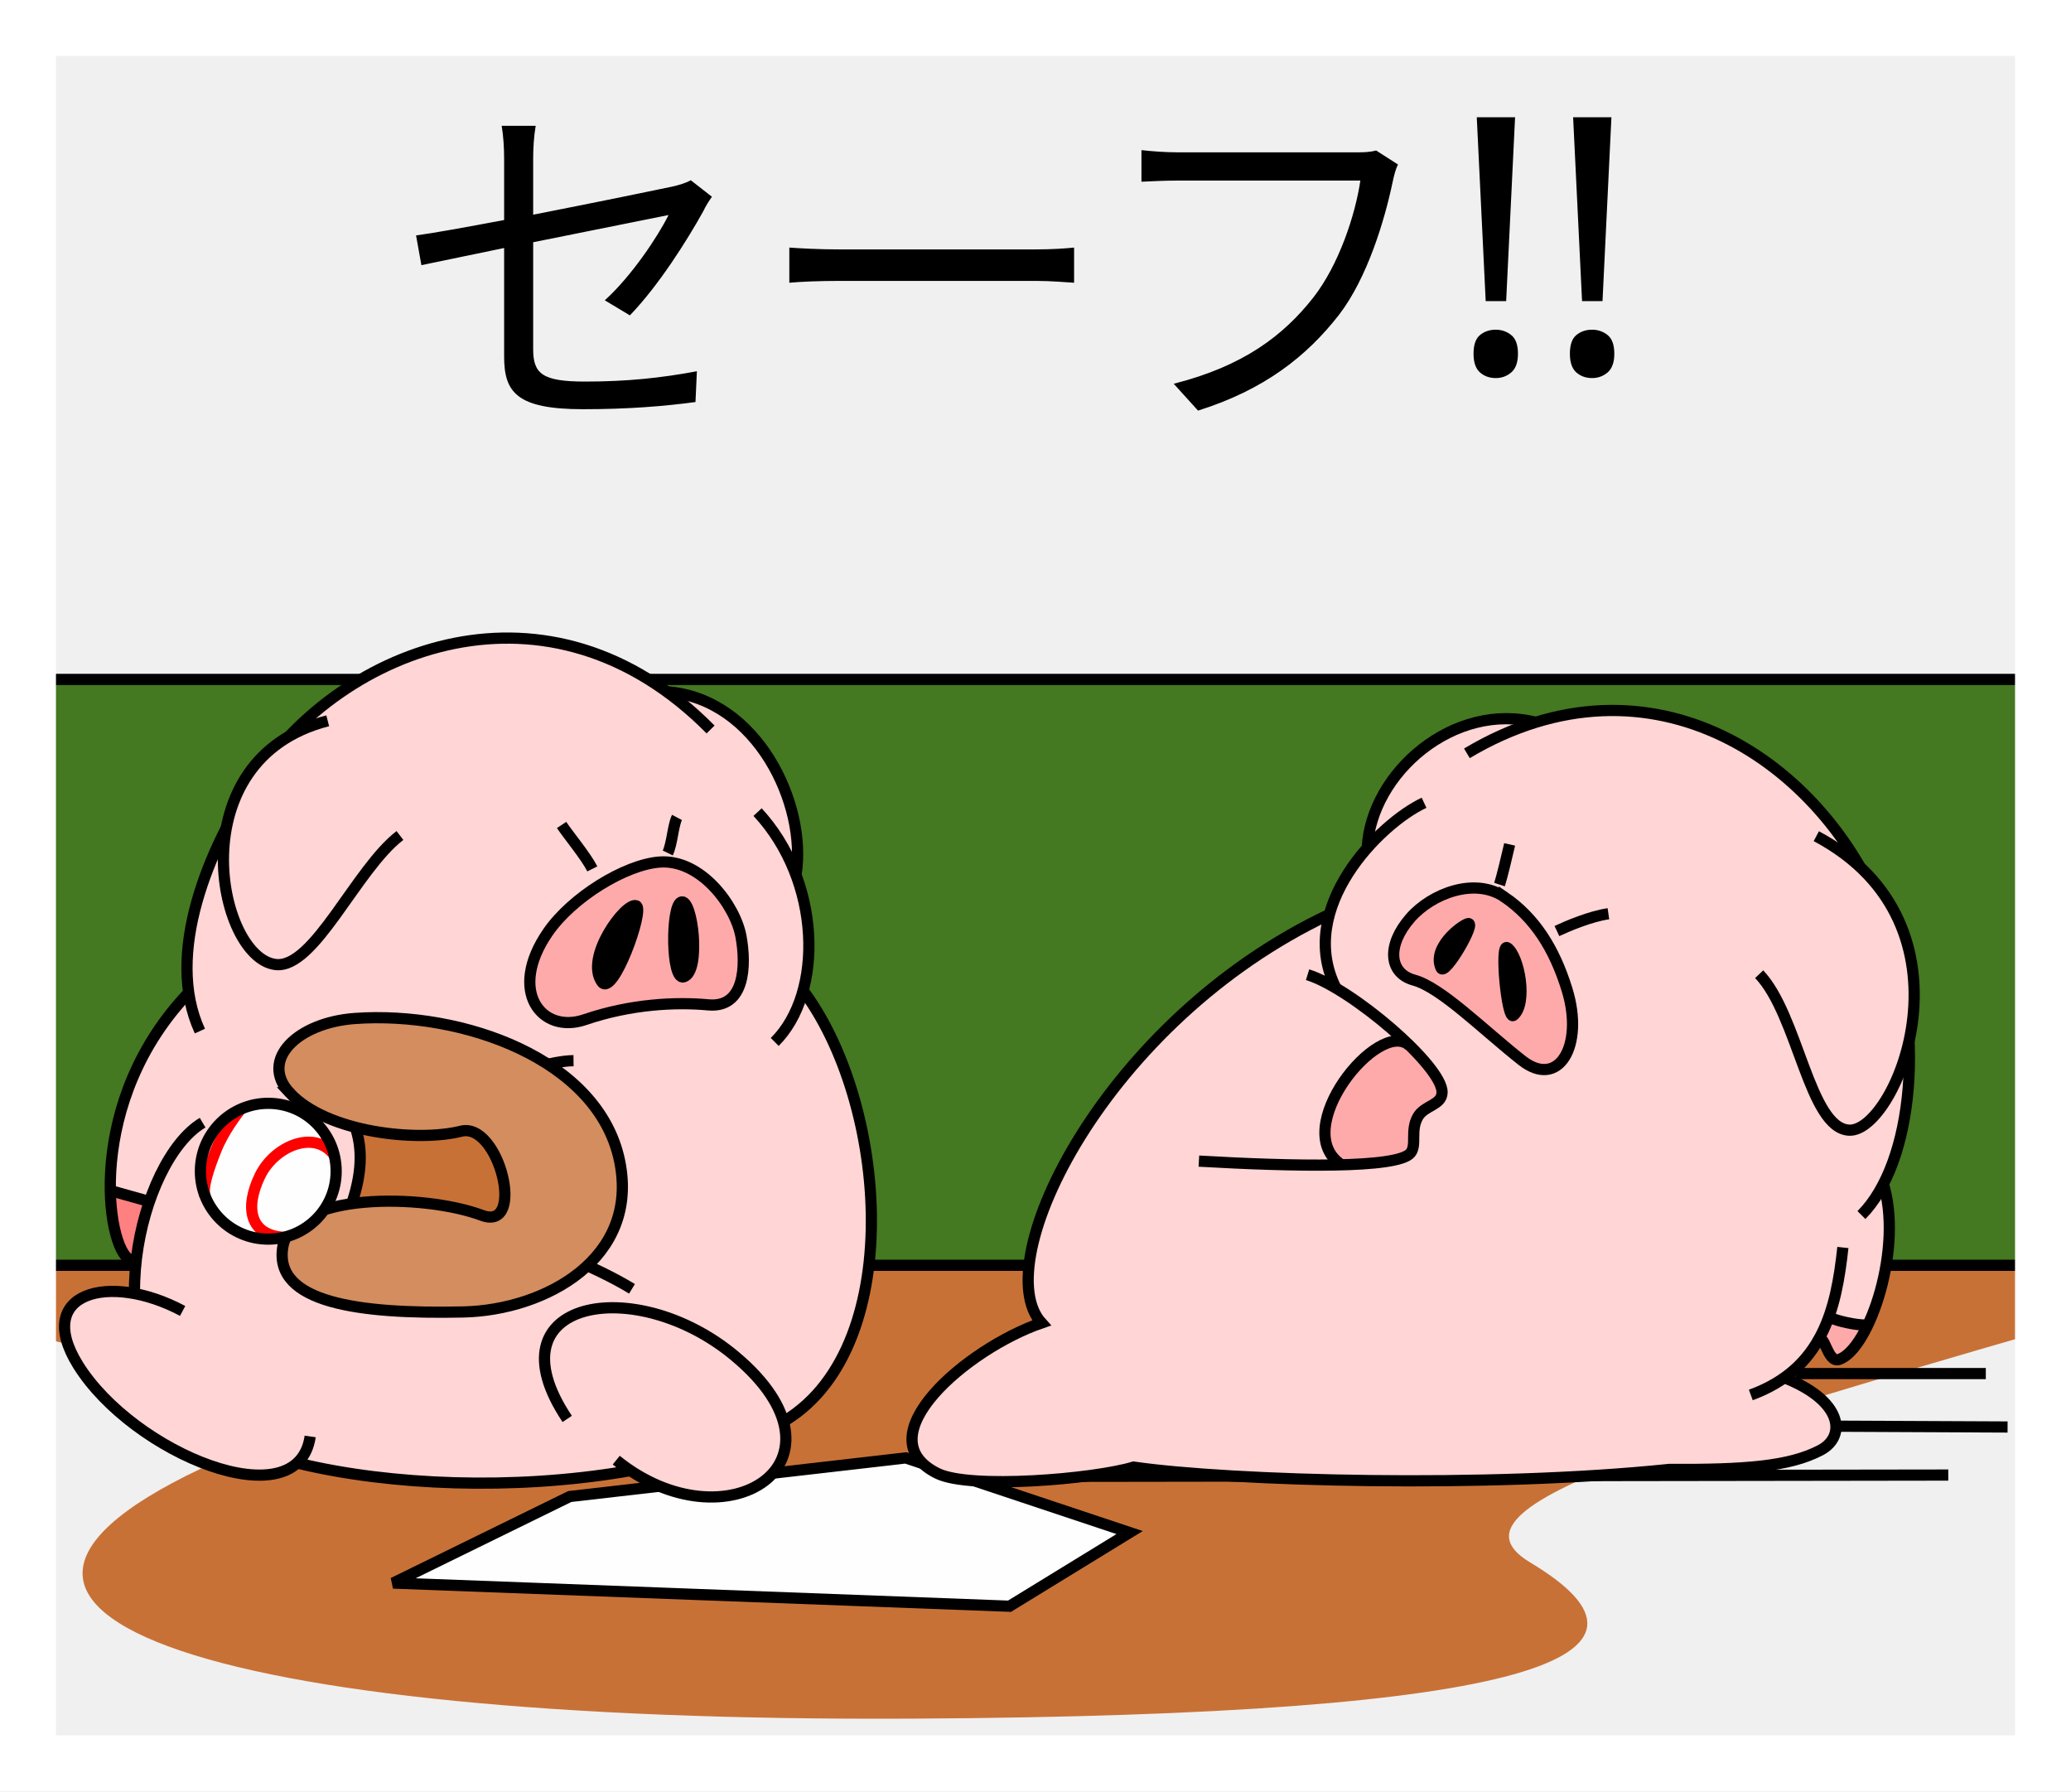
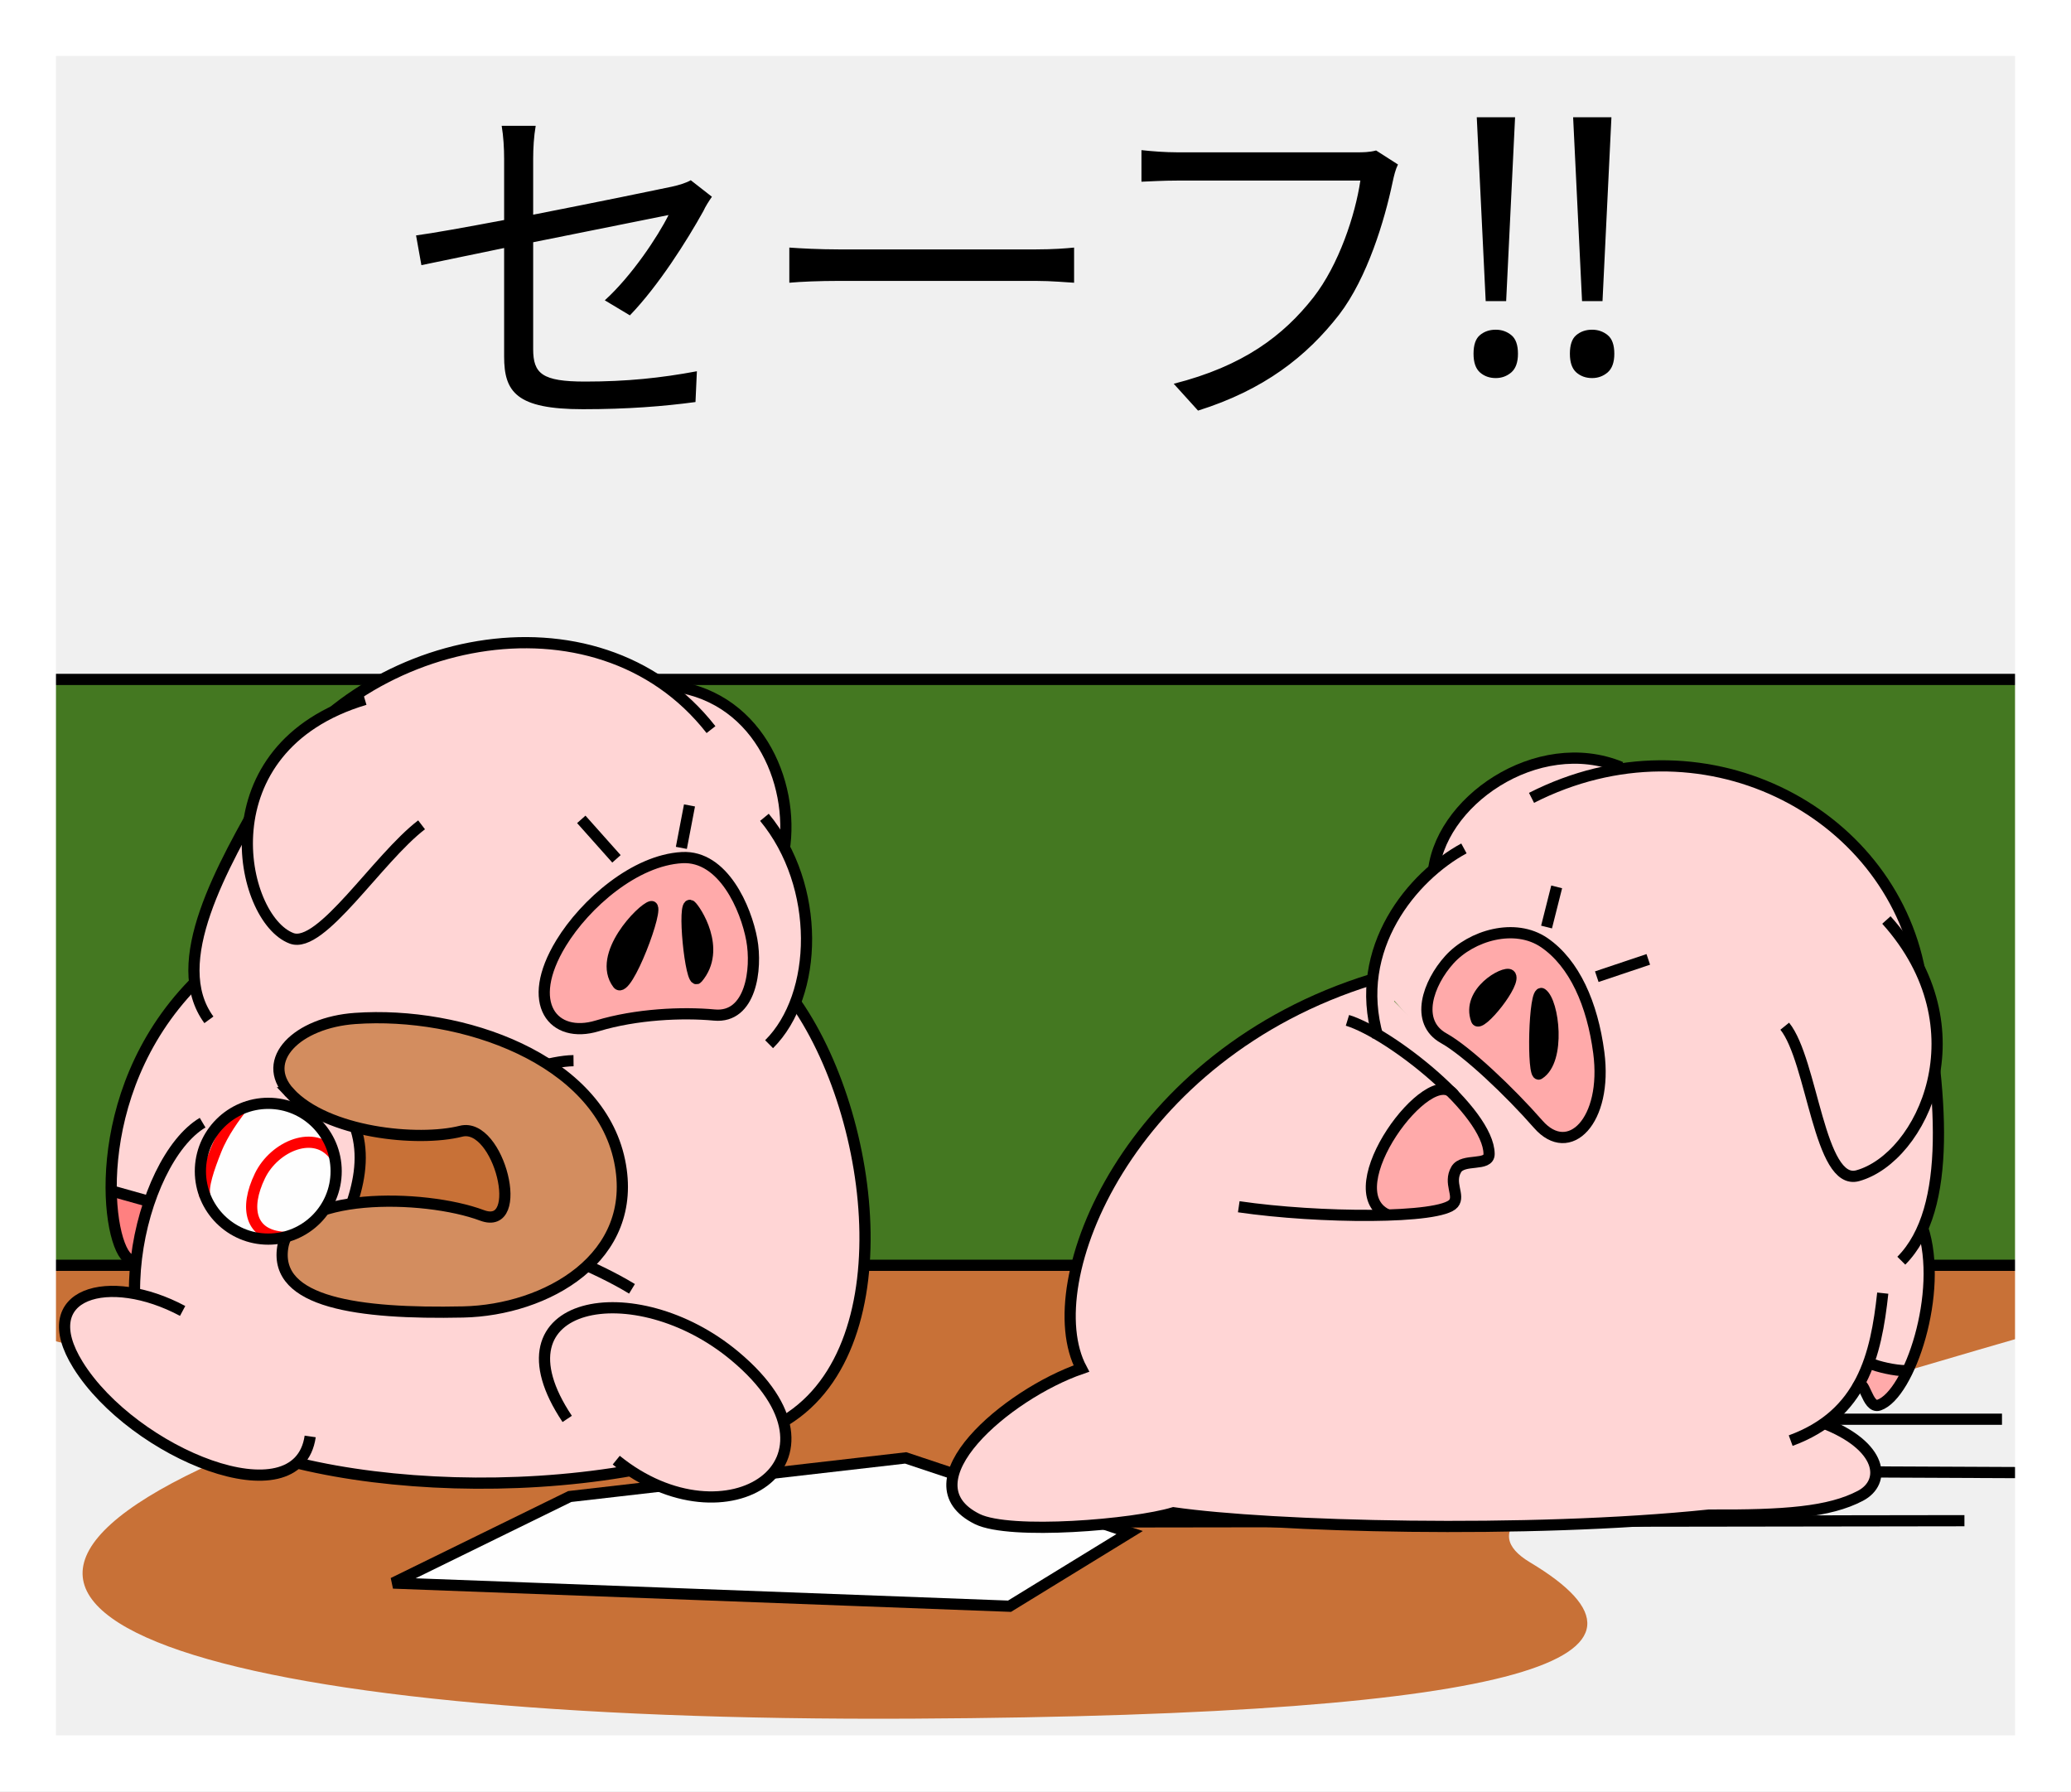
<svg xmlns="http://www.w3.org/2000/svg" width="370" height="320" id="svg3172" version="1.1">
  <defs id="defs3174" />
  <g id="layer1" transform="translate(0,-732.3622)" style="display:none">
    <path style="fill:none;stroke:#0000ff;stroke-width:1px;stroke-linecap:butt;stroke-linejoin:miter;stroke-opacity:1;display:inline" d="M 10,1042.362 360,742.362" id="path3025" />
    <path style="fill:none;stroke:#0000ff;stroke-width:1px;stroke-linecap:butt;stroke-linejoin:miter;stroke-opacity:1;display:inline" d="M 10,742.362 360,1042.362" id="path3027" />
    <path style="fill:none;stroke:#ff0000;stroke-width:1px;stroke-linecap:butt;stroke-linejoin:miter;stroke-opacity:1;display:inline" d="m 10,732.362 0,320" id="path3006" />
    <path style="fill:none;stroke:#ff0000;stroke-width:1px;stroke-linecap:butt;stroke-linejoin:miter;stroke-opacity:1;display:inline" d="m 360,732.362 0,320" id="path3010" />
    <path style="fill:none;stroke:#ff0000;stroke-width:1px;stroke-linecap:butt;stroke-linejoin:miter;stroke-opacity:1;display:inline" d="m 0,742.362 370,3e-5" id="path3016" />
    <path style="fill:none;stroke:#ff0000;stroke-width:1px;stroke-linecap:butt;stroke-linejoin:miter;stroke-opacity:1;display:inline" d="m 0,1042.362 370,0" id="path3018" />
  </g>
  <g id="layer9">
    <rect style="fill:#447821;fill-opacity:1;stroke:none" id="rect7332" width="589.518" height="106.028" x="-76.441" y="121.252" ry="0" />
    <path style="fill:#c87137;stroke:none" d="m -44.984,227.033 c 54.194,11.927 108.864,23.31 86.626,32.756 -65.77,27.938 -5.418,47.912 121.532,47.23 111.093,-0.597 138.137,-11.183 110.204,-27.902 -18.227,-10.91 30.004,-23.464 131.664,-52.891 z" id="path7299-6" />
    <path style="fill:#fefefe;fill-opacity:1;stroke:#000000;stroke-width:2;stroke-linecap:butt;stroke-linejoin:miter;stroke-opacity:1;display:inline" d="m 70.246,282.797 110.113,4.139 21.456,-13.159 -40.009,-13.336 -60.013,6.898 z" id="path6517" />
    <path style="fill:none;stroke:#000000;stroke-width:2;stroke-linecap:butt;stroke-linejoin:miter;stroke-opacity:1" d="m -44.484,226.033 449.841,0" id="path7330" />
    <path style="fill:none;stroke:#000000;stroke-width:2;stroke-linecap:butt;stroke-linejoin:miter;stroke-opacity:1" d="m -77.754,121.373 592.346,0" id="path7466" />
  </g>
  <g id="layer3">
-     <path style="fill:none;stroke:#000000;stroke-width:2;stroke-linecap:butt;stroke-linejoin:miter;stroke-opacity:1" d="m 175.593,263.755 172.48,-0.25" id="path7293" />
-     <path style="fill:none;stroke:#000000;stroke-width:2;stroke-linecap:butt;stroke-linejoin:miter;stroke-opacity:1" d="m 280.208,254.566 78.461,0.353" id="path7295" />
-     <path style="fill:none;stroke:#000000;stroke-width:2;stroke-linecap:butt;stroke-linejoin:miter;stroke-opacity:1" d="m 320.852,245.376 33.929,0" id="path7297" />
    <g transform="matrix(1.287162,0,0,1.287162,-336.0775,-211.7067)" style="stroke-width:1.554;display:inline" id="g5447">
-       <path id="path3386-32-4-9" d="m 287.824,302.344 c -14.867,15.308 -11.665,35.77 -8.496,37.281 1.718,0.819 1.972,-1.021 3.75,-1.631 l 64.172,-29.158 z" style="fill:#ffd5d5;stroke:none;display:inline" />
+       <path id="path3386-32-4-9" d="m 287.714,301.461 c -14.867,15.308 -11.555,36.653 -8.386,38.164 1.718,0.819 1.972,-1.021 3.75,-1.631 l 86.331,-34.083 -1.292,-26.965 -10.247,-12.014 z" style="fill:#ffd5d5;stroke:none;display:inline" />
      <path id="path3390-1-6" d="m 283.813,331.856 -7.381,-2.193 c -1.075,2.888 0.778,8.353 2.639,9.584 1.59,1.052 0.813,-0.749 3.598,-1.732 z" style="fill:#ff8080;stroke:none;display:inline" />
-       <path id="path3386-32-4" d="m 287.57,301.954 c -14.867,15.308 -11.665,35.77 -8.496,37.281 1.718,0.819 1.972,-1.021 3.75,-1.631" style="fill:none;stroke:#000000;stroke-width:1.554;stroke-linecap:butt;stroke-linejoin:miter;stroke-opacity:1;display:inline" />
+       <path id="path3386-32-4" d="m 287.901,301.071 c -14.867,15.308 -11.996,36.653 -8.827,38.164 1.718,0.819 1.972,-1.021 3.75,-1.631" style="fill:none;stroke:#000000;stroke-width:1.554;stroke-linecap:butt;stroke-linejoin:miter;stroke-opacity:1;display:inline" />
      <path id="path3388-2-1" d="m 276.311,329.681 7.415,2.08" style="fill:none;stroke:#000000;stroke-width:1.554;stroke-linecap:butt;stroke-linejoin:miter;stroke-opacity:1;display:inline" />
-       <path id="path5091-2-40-9-2-7-9" d="m 353.723,260.489 c 12.505,0.976 19.425,15.672 17.869,25.326" style="fill:#ffd5d5;stroke:#000000;stroke-width:1.554;stroke-linecap:butt;stroke-linejoin:miter;stroke-opacity:1;display:inline" />
-       <path id="path5093-4-9-4-4-11-5-5" d="m 368.743,309.043 c 6.849,-6.797 6.473,-22.361 -2.38,-31.898 l -6.522,-11.466 c -22.489,-22.762 -51.122,-11.442 -63.285,6.932 -6.322,9.55 -12.554,24.19 -7.598,34.924 z" style="fill:#ffd5d5;stroke:none;display:inline" />
-       <path id="path4041-2-8" d="m 359.728,265.719 c -22.489,-22.762 -51.122,-11.442 -63.285,6.932 -6.322,9.55 -12.554,24.19 -7.598,34.924" style="fill:none;stroke:#000000;stroke-width:1.554;stroke-linecap:butt;stroke-linejoin:miter;stroke-opacity:1;display:inline" />
-       <path id="path3327-4-4-9" d="m 289.222,320.287 c -8.822,5.243 -15.017,31.247 -1.936,40.957 14.376,10.671 57.005,12.96 81.163,1.276 18.45,-8.923 16.324,-43.843 4.338,-60.276" style="fill:#ffd5d5;stroke:#000000;stroke-width:1.554;stroke-linecap:butt;stroke-linejoin:miter;stroke-opacity:1;display:inline" />
+       <path id="path5091-2-40-9-2-7-9" d="m 353.546,259.601 c 12.505,0.976 17.931,13.304 16.376,22.958" style="fill:#ffd5d5;stroke:#000000;stroke-width:1.554;stroke-linecap:butt;stroke-linejoin:miter;stroke-opacity:1;display:inline" />
+       <path id="path4041-2-8" d="m 359.786,265.736 c -15.95,-20.41 -49.504,-13.119 -61.773,8.378 -6.08,10.653 -13.746,23.952 -7.92,31.9" style="fill:#ffd5d5;stroke:#000000;stroke-width:1.554;stroke-linecap:butt;stroke-linejoin:miter;stroke-opacity:1;display:inline" />
+       <path id="path3327-4-4-9" d="m 289.222,320.287 c -8.822,5.243 -15.017,31.247 -1.936,40.957 14.376,10.671 57.005,12.96 81.163,1.276 18.45,-8.923 14.583,-43.147 2.597,-59.58" style="fill:#ffd5d5;stroke:#000000;stroke-width:1.554;stroke-linecap:butt;stroke-linejoin:miter;stroke-opacity:1;display:inline" />
      <path id="path5089-8-7-0-8-2-1-7" d="m 348.82,343.346 c -10.704,-6.498 -27.253,-9.892 -28.342,-12.425 -0.555,-1.29 0.702,-2.918 -0.381,-4.771 -0.78,-1.335 -1.859,-2.638 -1.397,-4.328 0.948,-3.465 15.857,-10.072 22.005,-10.139" style="fill:none;stroke:#000000;stroke-width:1.554;stroke-linecap:butt;stroke-linejoin:miter;stroke-opacity:1;display:inline" />
-       <path id="path5093-4-9-4-4-11-5" d="m 366.25,277.185 c 8.852,9.536 9.229,25.101 2.38,31.898" style="fill:none;stroke:#000000;stroke-width:1.554;stroke-linecap:butt;stroke-linejoin:miter;stroke-opacity:1;display:inline" />
-       <path id="path5095-5-4-8-5-5-4" d="m 355.069,277.925 c -0.537,1.012 -0.684,3.699 -1.287,4.93" style="fill:none;stroke:#000000;stroke-width:1.554;stroke-linecap:butt;stroke-linejoin:miter;stroke-opacity:1;display:inline" />
-       <path id="path5097-5-8-8-5-2-3" d="m 339.048,278.971 c 0.926,1.392 3.393,4.357 4.265,6.095" style="fill:none;stroke:#000000;stroke-width:1.554;stroke-linecap:butt;stroke-linejoin:miter;stroke-opacity:1;display:inline" />
-       <path id="path5099-1-8-2-7-7-1" d="m 306.587,264.511 c -20.816,5.344 -15.343,32.847 -7.245,33.825 5.388,0.651 11.161,-13.227 17.271,-17.903" style="fill:#ffd5d5;stroke:#000000;stroke-width:1.554;stroke-linecap:butt;stroke-linejoin:miter;stroke-opacity:1;display:inline" />
-       <path id="path5101-7-2-4-1-6-2" d="m 352.647,284.116 c -4.779,0.358 -12.148,4.881 -15.5,9.75 -5.631,8.18 -0.859,14.174 5.121,12.128 6.4,-2.19 12.691,-2.473 17.142,-2.058 5.066,0.472 5.288,-5.421 4.536,-9.5 -0.795,-4.314 -5.575,-10.75 -11.3,-10.32 z" style="fill:#ffaaaa;stroke:#000000;stroke-width:1.554;stroke-linecap:butt;stroke-linejoin:miter;stroke-opacity:1;display:inline" />
-       <path id="path5105-1-4-55-1-28-14-3" d="m 344.644,300.767 c 1.541,2.142 5.989,-10.194 4.747,-10.59 -1.496,-0.478 -7.188,7.198 -4.747,10.59 z" style="fill:#000000;stroke:#000000;stroke-width:1.554;display:inline" />
-       <path id="path5107-1-5-1-5-2-3" d="m 355.613,289.682 c -1.402,0.669 -1.375,10.846 0.362,10.371 2.484,-0.679 1.223,-11.128 -0.362,-10.371 z" style="fill:#000000;stroke:#000000;stroke-width:1.554;display:inline" />
+       <path id="path5093-4-9-4-4-11-5" d="m 367.201,277.909 c 7.873,9.536 7.498,24.689 0.648,31.486" style="fill:#ffd5d5;stroke:#000000;stroke-width:1.554;stroke-linecap:butt;stroke-linejoin:miter;stroke-opacity:1;display:inline" />
+       <path id="path5095-5-4-8-5-5-4" d="m 356.801,276.256 -1.128,5.894" style="fill:none;stroke:#000000;stroke-width:1.554;stroke-linecap:butt;stroke-linejoin:miter;stroke-opacity:1;display:inline" />
+       <path id="path5097-5-8-8-5-2-3" d="m 341.783,278.193 4.881,5.479" style="fill:none;stroke:#000000;stroke-width:1.554;stroke-linecap:butt;stroke-linejoin:miter;stroke-opacity:1;display:inline" />
+       <path id="path5099-1-8-2-7-7-1" d="m 311.743,261.552 c -22.454,6.696 -17.433,30.442 -10.165,33.152 4.095,1.527 11.925,-11.078 18.036,-15.754" style="fill:#ffd5d5;stroke:#000000;stroke-width:1.554;stroke-linecap:butt;stroke-linejoin:miter;stroke-opacity:1;display:inline" />
+       <path id="path5101-7-2-4-1-6-2" d="m 355.766,283.5 c -6.524,0.358 -13.42,6.358 -16.773,11.843 -5.179,8.474 -1.051,13.345 4.998,11.512 5.406,-1.638 11.817,-1.921 16.268,-1.506 5.066,0.472 5.938,-6.38 5.186,-10.459 -0.795,-4.314 -3.947,-11.705 -9.679,-11.39 z" style="fill:#ffaaaa;stroke:#000000;stroke-width:1.554;stroke-linecap:butt;stroke-linejoin:miter;stroke-opacity:1;display:inline" />
+       <path id="path5105-1-4-55-1-28-14-3" d="m 346.86,301.014 c 1.205,1.604 5.907,-10.982 4.631,-10.716 -1.249,0.261 -7.611,6.749 -4.631,10.716 z" style="fill:#000000;stroke:#000000;stroke-width:1.554;display:inline" />
+       <path id="path5107-1-5-1-5-2-3" d="m 356.975,290.179 c -1.22,-0.962 -0.006,11.121 0.907,10.057 3.455,-4.026 -0.306,-9.583 -0.907,-10.057 z" style="fill:#000000;stroke:#000000;stroke-width:1.554;display:inline" />
      <path id="path3333-4-9-7" d="m 286.449,346.415 c -10.239,-5.463 -20.743,-2.515 -14.523,7.493 7.642,12.296 30.525,21.644 32.228,9.926" style="fill:#ffd5d5;stroke:#000000;stroke-width:1.554;stroke-linecap:butt;stroke-linejoin:miter;stroke-opacity:1;display:inline" />
      <path id="path5103-8-1-4-9-88-1" d="m 346.634,367.125 c 15.256,12.37 34.002,0.218 16.477,-14.439 -13.872,-11.603 -34.325,-7.819 -23.284,8.716" style="fill:#ffd5d5;stroke:#000000;stroke-width:1.554;stroke-linecap:butt;stroke-linejoin:miter;stroke-opacity:1;display:inline" />
    </g>
-     <g style="stroke-width:1.554;display:inline" id="g6671" transform="matrix(1.287162,0,0,1.287162,-365.6822,-211.7067)">
-       <path id="path5089-8-7-0-8-2-9-3-0" d="m 545.264,328.891 c 2.954,8.94 -1.815,23.16 -6.05,24.622 -1.696,0.585 -2.048,-4.124 -2.981,-2.518 -1.219,2.159 -3.647,5.528 -9.277,7.448 l -44.927,-53.092 z" style="fill:#ffd5d5;stroke:none;display:inline" />
-       <path style="fill:#ffd5d5;stroke:none;display:inline" d="m 542.555,333.082 c 7.177,-7.215 9.123,-25.819 3.02,-41.621 -8.127,-21.045 -32.078,-37.788 -57.782,-22.459 l -5.948,6.862 c -6.143,2.863 -17.895,14.63 -12.187,25.798 z" id="path5486-8" />
-       <path id="path5091-2-40-9-2-8" d="m 497.47,264.777 c -11.604,-3.072 -23.084,7.054 -23.593,17.361" style="fill:#ffd5d5;stroke:#000000;stroke-width:1.554;stroke-linecap:butt;stroke-linejoin:miter;stroke-opacity:1;display:inline" />
-       <path id="path5506" d="m 538.081,347.075 c 1.804,0.535 3.795,0.946 5.473,1.246 -0.194,1.513 -3.282,5.919 -4.729,5.098 -1.067,-0.606 -0.935,-2.026 -2.387,-2.876 0.555,-1.035 1.244,-2.427 1.642,-3.468 z" style="fill:#ffaaaa;stroke:none" />
-       <path id="path5486" d="m 487.705,269.028 c 25.704,-15.329 49.654,1.415 57.782,22.459 6.102,15.802 4.157,34.406 -3.02,41.621" style="fill:none;stroke:#000000;stroke-width:1.554;stroke-linecap:butt;stroke-linejoin:miter;stroke-opacity:1;display:inline" />
-       <path id="path3325-8-59" d="m 531.559,355.604 c 8.395,3.218 8.843,8.24 5.218,10.141 -4.322,2.266 -10.511,2.725 -20.995,2.667 -25.087,2.612 -60.932,1.622 -74.332,-0.321 -5.493,1.665 -22.697,3.114 -27.235,0.874 -10.244,-5.056 4.073,-17.308 14.445,-20.885 -7.639,-8.407 8.884,-42.024 39.872,-56.654" style="fill:#ffd5d5;stroke:#000000;stroke-width:1.554;stroke-linecap:butt;stroke-linejoin:miter;stroke-opacity:1;display:inline" />
-       <path id="path5093-4-9-4-4-18" d="m 481.758,275.89 c -6.143,2.863 -17.895,14.63 -12.187,25.798" style="fill:none;stroke:#000000;stroke-width:1.554;stroke-linecap:butt;stroke-linejoin:miter;stroke-opacity:1;display:inline" />
-       <path id="path5095-5-4-8-5-26" d="m 493.637,281.668 c -0.324,1.429 -1.089,4.615 -1.406,5.575" style="fill:none;stroke:#000000;stroke-width:1.554;stroke-linecap:butt;stroke-linejoin:miter;stroke-opacity:1;display:inline" />
-       <path id="path5097-5-8-8-5-6" d="m 507.347,291.291 c -2.513,0.361 -5.695,1.721 -7.148,2.4" style="fill:none;stroke:#000000;stroke-width:1.554;stroke-linecap:butt;stroke-linejoin:miter;stroke-opacity:1;display:inline" />
-       <path id="path5099-1-8-2-7-0" d="m 536.203,280.527 c 23.149,12.313 11.105,41.09 4.569,40.801 -5.551,-0.246 -7.077,-15.933 -12.499,-21.647" style="fill:#ffd5d5;stroke:#000000;stroke-width:1.554;stroke-linecap:butt;stroke-linejoin:miter;stroke-opacity:1;display:inline" />
-       <path id="path5101-7-2-4-1-3" d="m 492.923,288.975 c 4.166,2.866 6.895,7.064 8.68,12.848 2.409,7.805 -1.184,13.824 -6.267,9.817 -5.438,-4.288 -11.184,-10.103 -14.98,-11.141 -3.502,-0.958 -3.811,-4.831 -0.506,-8.622 2.967,-3.404 8.989,-5.711 13.073,-2.901 z" style="fill:#ffaaaa;stroke:#000000;stroke-width:1.554;stroke-linecap:butt;stroke-linejoin:miter;stroke-opacity:1;display:inline" />
-       <path id="path5105-1-4-55-1-28-8" d="m 494.157,305.408 c -0.883,0.719 -1.939,-10.157 -0.843,-9.396 1.64,1.14 2.866,7.746 0.843,9.396 z" style="fill:#000000;stroke:#000000;stroke-width:1.554;display:inline" />
-       <path id="path5107-1-5-1-5-0" d="m 487.824,292.669 c 1.357,-0.449 -3.166,7.33 -3.7,6.167 -1.28,-2.79 2.669,-5.826 3.7,-6.167 z" style="fill:#000000;stroke:#000000;stroke-width:1.554;display:inline" />
-       <path id="path5089-8-7-0-8-2-9-3" d="m 536.389,350.631 c 0.933,-1.606 1.285,3.103 2.981,2.518 4.235,-1.462 9.004,-15.682 6.05,-24.622" style="fill:none;stroke:#000000;stroke-width:1.554;stroke-linecap:butt;stroke-linejoin:miter;stroke-opacity:1;display:inline" />
-       <path id="path5111-7-1-7-7-7-17-3" d="m 538.161,347.358 c 0.947,0.446 3.457,1.031 4.921,1.015" style="fill:none;stroke:#000000;stroke-width:1.554;stroke-linecap:butt;stroke-linejoin:miter;stroke-opacity:1;display:inline" />
-       <path id="path4041-3" d="m 539.891,337.611 c -0.934,8.636 -2.847,16.838 -12.779,20.468" style="fill:none;stroke:#000000;stroke-width:1.554;stroke-linecap:butt;stroke-linejoin:miter;stroke-opacity:1;display:inline" />
-       <path id="path5109-5-5-51-2-1-1-7" d="m 479.871,324.461 c 0.39,-0.47 9.9e-4,-2.771 0.987,-4.879 0.878,-1.877 3.171,-2.434 3.399,-3.141 0.349,-1.081 -2.244,-5.784 -4.719,-6.931 -6.215,-1.154 -14.693,12.37 -9.092,16.718 1.751,1.056 8.353,-0.479 9.425,-1.767 z" style="fill:#ffaaaa;stroke:none;display:inline" />
-       <path id="path5111-7-1-7-7-7-17" d="m 479.718,309.578 c -4.213,-3.904 -16.946,11.744 -9.35,16.596" style="fill:none;stroke:#000000;stroke-width:1.554;stroke-linecap:butt;stroke-linejoin:miter;stroke-opacity:1;display:inline" />
-       <path id="path5089-8-7-0-8-2-9" d="m 450.505,325.622 c 12.925,0.745 27.561,1.056 29.366,-1.116 0.919,-1.106 -0.067,-3.149 1.037,-5.05 0.933,-1.606 3.312,-1.575 3.349,-3.368 0.074,-3.677 -12.648,-14.489 -18.666,-16.337" style="fill:none;stroke:#000000;stroke-width:1.554;stroke-linecap:butt;stroke-linejoin:miter;stroke-opacity:1;display:inline" />
+     <path style="fill:none;stroke:#000000;stroke-width:2;stroke-linecap:butt;stroke-linejoin:miter;stroke-opacity:1" d="m 178.482,271.908 172.48,-0.25" id="path7293" />
+     <path style="fill:none;stroke:#000000;stroke-width:2;stroke-linecap:butt;stroke-linejoin:miter;stroke-opacity:1" d="m 283.096,262.719 78.461,0.353" id="path7295" />
+     <path style="fill:none;stroke:#000000;stroke-width:2;stroke-linecap:butt;stroke-linejoin:miter;stroke-opacity:1" d="m 323.741,253.53 33.929,0" id="path7297" />
+     <g id="g3068">
+       <path id="path5089-8-7-0-8-2-9-3-0" d="m 343.285,219.783 c 3.802,11.507 -2.336,29.811 -7.787,31.692 -2.183,0.753 -2.636,-5.308 -3.837,-3.241 -1.569,2.78 -4.694,7.115 -11.941,9.587 l -72.089,-80.697 10.219,-26.555 19.814,-10.853 z" style="fill:#ffd5d5;stroke:none;display:inline" />
+       <path id="path5091-2-40-9-2-8" d="m 289.603,137.057 c -14.936,-6.164 -32.928,6.267 -33.583,19.533" style="fill:#ffd5d5;stroke:#000000;stroke-width:2;stroke-linecap:butt;stroke-linejoin:miter;stroke-opacity:1;display:inline" />
+       <path id="path5506" d="m 334.039,243.189 c 2.322,0.689 4.885,1.218 7.045,1.604 -0.25,1.947 -4.225,7.619 -6.087,6.562 -1.373,-0.78 -1.204,-2.607 -3.072,-3.702 0.714,-1.333 1.601,-3.124 2.114,-4.464 z" style="fill:#ffaaaa;stroke:none" />
+       <path id="path5486" d="m 273.618,142.529 c 30.292,-15.414 63.997,2.154 69.385,31.099 3.991,21.436 5.919,42.297 -3.319,51.583" style="fill:#ffd5d5;stroke:#000000;stroke-width:2;stroke-linecap:butt;stroke-linejoin:miter;stroke-opacity:1;display:inline" />
+       <path id="path3325-8-59" d="m 325.644,254.167 c 10.805,4.143 11.383,10.606 6.717,13.053 -5.564,2.917 -13.53,3.507 -27.024,3.433 -32.291,3.362 -78.43,2.088 -95.678,-0.413 -7.07,2.143 -29.215,4.008 -35.056,1.125 -13.186,-6.508 5.243,-22.279 18.593,-26.883 -8.127,-15.367 8.31,-56.081 51.89,-69.513" style="fill:#ffd5d5;stroke:#000000;stroke-width:2;stroke-linecap:butt;stroke-linejoin:miter;stroke-opacity:1;display:inline" />
+       <path id="path5093-4-9-4-4-18" d="m 261.542,151.562 c -9.092,4.915 -19.996,17.771 -15.37,33.681" style="fill:#ffd5d5;stroke:#000000;stroke-width:2;stroke-linecap:butt;stroke-linejoin:miter;stroke-opacity:1;display:inline" />
+       <path id="path5095-5-4-8-5-26" d="m 278.112,158.431 -1.81,7.176" style="fill:none;stroke:#000000;stroke-width:2;stroke-linecap:butt;stroke-linejoin:miter;stroke-opacity:1;display:inline" />
+       <path id="path5097-5-8-8-5-6" d="m 294.479,171.386 -9.201,3.089" style="fill:none;stroke:#000000;stroke-width:2;stroke-linecap:butt;stroke-linejoin:miter;stroke-opacity:1;display:inline" />
+       <path id="path5099-1-8-2-7-0" d="m 337.021,164.351 c 17.421,19.376 6.346,42.483 -5.124,45.677 -6.89,1.919 -8.07,-20.557 -13.039,-26.707" style="fill:#ffd5d5;stroke:#000000;stroke-width:2;stroke-linecap:butt;stroke-linejoin:miter;stroke-opacity:1;display:inline" />
+       <path id="path5101-7-2-4-1-3" d="m 275.914,168.405 c 5.363,3.689 8.578,10.934 9.72,19.628 1.603,12.209 -5.319,19.081 -10.807,12.815 -5.143,-5.872 -12.768,-13.081 -16.88,-15.369 -5.26,-2.928 -2.807,-9.842 0.999,-14.049 3.899,-4.311 11.712,-6.64 16.969,-3.024 z" style="fill:#ffaaaa;stroke:#000000;stroke-width:2;stroke-linecap:butt;stroke-linejoin:miter;stroke-opacity:1;display:inline" />
+       <path id="path5105-1-4-55-1-28-8" d="m 274.956,191.851 c -1.24,0.781 -0.9,-15.315 0.511,-14.335 2.111,1.467 3.361,11.895 -0.511,14.335 z" style="fill:#000000;stroke:#000000;stroke-width:2;display:inline" />
+       <path id="path5107-1-5-1-5-0" d="m 269.752,174.164 c 1.416,1.174 -5.385,9.587 -5.956,8.042 -1.849,-4.998 5.031,-8.809 5.956,-8.042 z" style="fill:#000000;stroke:#000000;stroke-width:2;display:inline" />
+       <path id="path5089-8-7-0-8-2-9-3" d="m 331.861,247.766 c 1.201,-2.068 1.654,3.994 3.837,3.241 5.451,-1.882 11.589,-20.186 7.787,-31.692" style="fill:none;stroke:#000000;stroke-width:2;stroke-linecap:butt;stroke-linejoin:miter;stroke-opacity:1;display:inline" />
+       <path id="path5111-7-1-7-7-7-17-3" d="m 334.142,243.552 c 1.219,0.574 4.45,1.327 6.334,1.306" style="fill:none;stroke:#000000;stroke-width:2;stroke-linecap:butt;stroke-linejoin:miter;stroke-opacity:1;display:inline" />
+       <path id="path4041-3" d="m 336.369,231.007 c -1.202,11.115 -3.665,21.674 -16.449,26.346" style="fill:none;stroke:#000000;stroke-width:2;stroke-linecap:butt;stroke-linejoin:miter;stroke-opacity:1;display:inline" />
+       <path style="fill:#ffaaaa;stroke:none;display:inline" d="m 259.624,195.585 c -4.268,-5.98 -21.46,16.975 -11.935,21.411 0,0 9.624,0.195 11.846,-1.997 1.317,-1.3 -0.939,-3.628 0.482,-6.073 1.201,-2.068 5.951,-0.465 5.873,-2.773 -0.147,-4.36 -6.265,-10.568 -6.265,-10.568 z" id="path5111-7-1-7-7-7-17-1" />
+       <path id="path5111-7-1-7-7-7-17" d="m 259.771,195.577 c -4.268,-5.98 -21.46,16.975 -11.935,21.411" style="fill:none;stroke:#000000;stroke-width:2;stroke-linecap:butt;stroke-linejoin:miter;stroke-opacity:1;display:inline" />
+       <path id="path5089-8-7-0-8-2-9" d="m 221.315,215.575 c 14.363,2.096 36.044,2.211 38.367,-0.584 1.183,-1.424 -0.939,-3.628 0.482,-6.073 1.201,-2.068 5.887,-0.464 5.873,-2.773 -0.046,-7.575 -17.559,-21.491 -25.305,-23.87" style="fill:none;stroke:#000000;stroke-width:2;stroke-linecap:butt;stroke-linejoin:miter;stroke-opacity:1;display:inline" />
    </g>
    <path style="fill:#c87137;stroke:#000000;stroke-width:2;stroke-linecap:butt;stroke-linejoin:miter;stroke-opacity:1;display:inline" d="m 60.44,196.01 c 7.046,8.548 3.208,18.383 -0.851,26.61 15.268,2.626 34.966,2.628 37.728,-14.027 -9.751,-8.996 -23.021,-20.009 -36.877,-12.583 z" id="path5480-1" />
    <path style="fill:#d38d5f;stroke:#000000;stroke-width:2;stroke-linecap:butt;stroke-linejoin:miter;stroke-opacity:1;display:inline" d="m 51.741,195.206 c -5.417,-5.848 1.361,-12.538 11.704,-13.268 19.16,-1.352 43.468,7.211 47.249,25.437 3.601,17.356 -13.176,26.68 -27.944,26.995 -18.841,0.402 -33.714,-1.702 -32.247,-11.473 1.511,-10.067 25.266,-9.657 35.598,-5.786 7.93,2.971 3.076,-16.743 -3.732,-15.029 -7.722,1.945 -23.965,0.317 -30.629,-6.876 z" id="path5478-8" />
    <g style="stroke-width:1.554;display:inline" id="g5694-7" transform="matrix(-1.287162,0,0,1.287162,1085.7,-189.6194)">
      <path transform="matrix(0.3599472,0,0,0.3599472,689.4457,261.5321)" d="m 350.673,134.276 a 26.176,26.176 0 1 1 -52.352,0 26.176,26.176 0 1 1 52.352,0 z" id="path8220-2-6-4" style="fill:#fefefe;fill-opacity:1;stroke:none;display:inline" />
      <path id="path8233-2-0" d="m 797.081,307.644 c 2.694,-3.649 8.312,-1.286 10.321,2.861 2.186,4.512 1.354,8.271 -3.346,8.539" style="fill:none;stroke:#ff0000;stroke-width:1.554;stroke-linecap:butt;stroke-linejoin:miter;stroke-opacity:1;display:inline" />
      <path id="path8235-1-9" d="m 810.098,301.258 c 0.699,0.967 2.383,3.097 3.43,5.735 0.914,2.304 1.925,5.121 1.495,6.344" style="fill:none;stroke:#ff0000;stroke-width:1.554;stroke-linecap:butt;stroke-linejoin:miter;stroke-opacity:1;display:inline" />
      <path transform="matrix(0.3599472,0,0,0.3599472,689.4457,261.5321)" d="m 350.673,134.276 a 26.176,26.176 0 1 1 -52.352,0 26.176,26.176 0 1 1 52.352,0 z" id="path8220-2-4" style="fill:none;stroke:#000000;stroke-width:4.317;stroke-linecap:round;stroke-miterlimit:4;stroke-opacity:1;stroke-dasharray:none;stroke-dashoffset:0;display:inline" />
    </g>
  </g>
  <g id="layer4">
    <text xml:space="preserve" style="font-size:64px;font-style:normal;font-weight:normal;line-height:125%;letter-spacing:0px;word-spacing:0px;writing-mode:lr-tb;fill:#000000;fill-opacity:1;stroke:none;font-family:Sans" x="70.49" y="71.946" id="text6768">
      <tspan id="tspan6770" x="70.49" y="71.946">セーフ!!</tspan>
    </text>
  </g>
  <g id="layer2">
    <path style="fill:#ffffff;stroke:none;display:inline" d="m 0,0 0,320 370,0 0,-320 -10,10 0,300 -350,0 0,-300 350,0 10,-10 z" id="path21072" />
  </g>
</svg>
